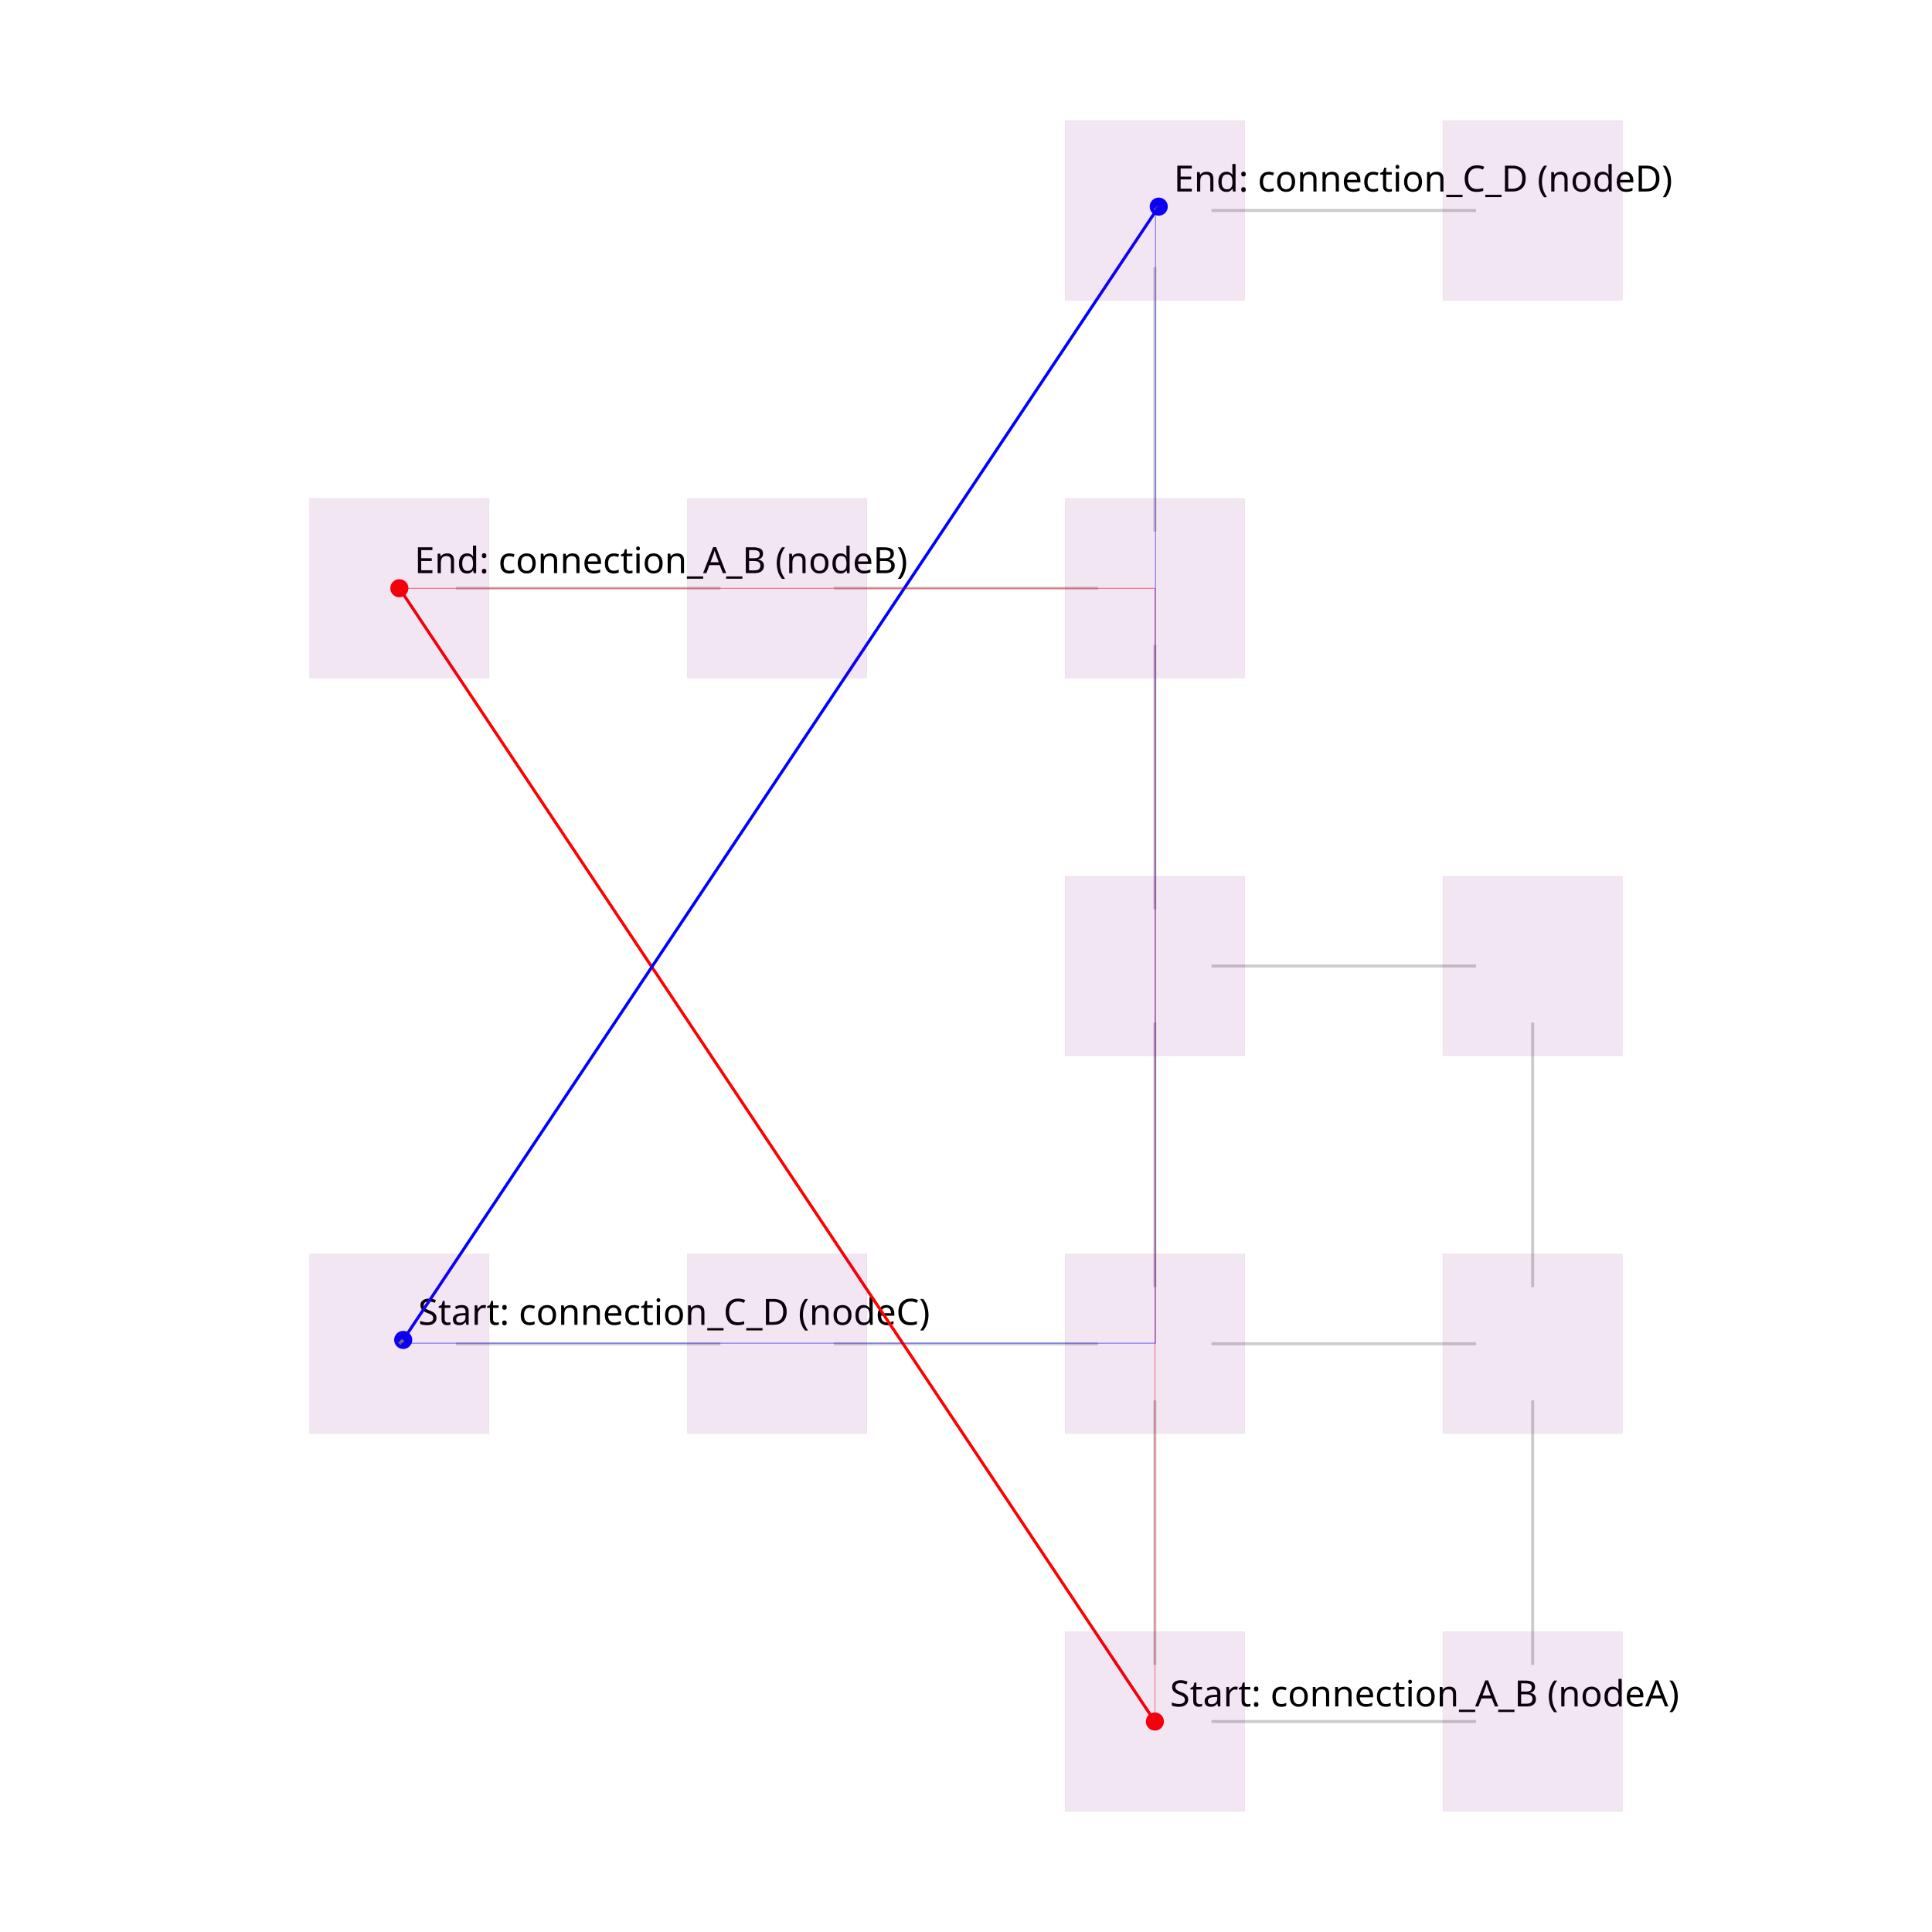
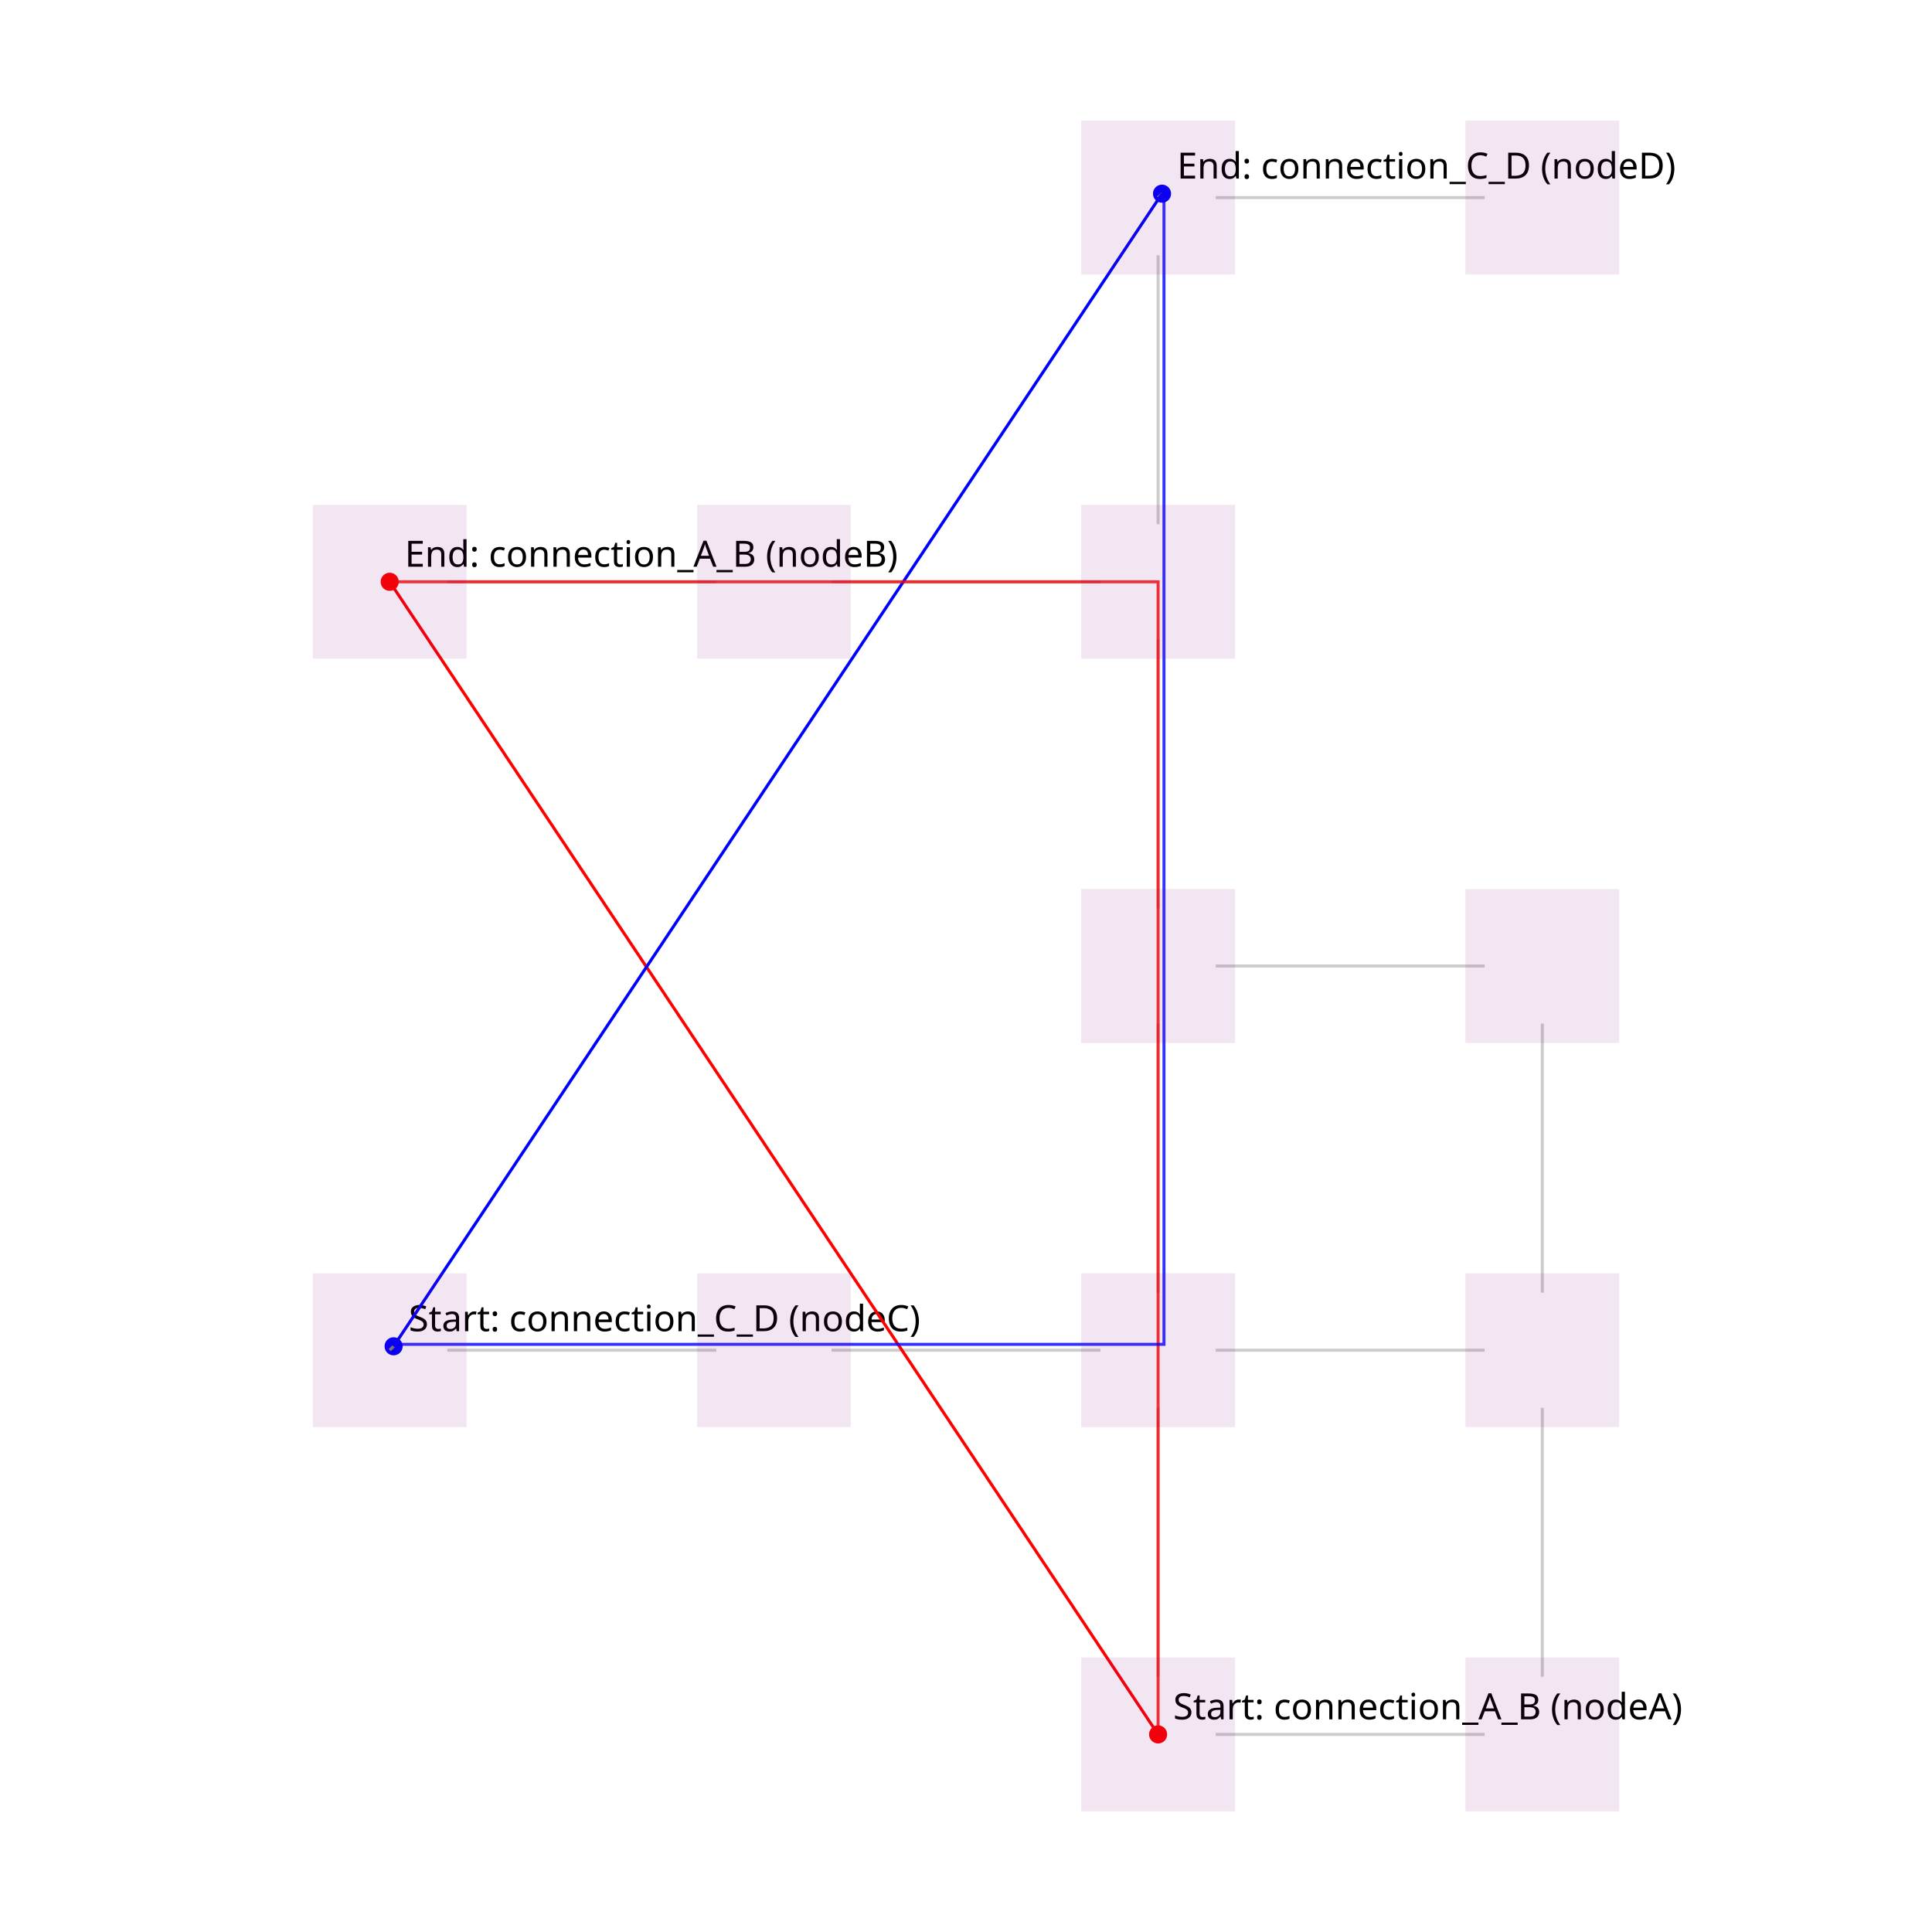
<svg xmlns="http://www.w3.org/2000/svg" width="640" height="640" viewBox="0 0 640 640">
  <g>
-     <circle data-type="point" data-label="Start: connection_A_B (nodeA)" data-x="50" data-y="10" cx="382.57" cy="570.279" r="3" fill="red" />
-     <text x="387.57" y="565.279" font-family="sans-serif" font-size="12">Start: connection_A_B
+     <circle data-type="point" data-label="Start: connection_A_B (nodeA)" data-x="5" data-y="1" cx="383.636" cy="574.545" r="3" fill="red" />
+     <text x="388.636" y="569.545" font-family="sans-serif" font-size="12">Start: connection_A_B
      (nodeA)</text>
  </g>
  <g>
-     <circle data-type="point" data-label="End: connection_A_B (nodeB)" data-x="10" data-y="70" cx="132.291" cy="194.86" r="3" fill="red" />
-     <text x="137.291" y="189.86" font-family="sans-serif" font-size="12">End: connection_A_B
+     <circle data-type="point" data-label="End: connection_A_B (nodeB)" data-x="1" data-y="7" cx="129.091" cy="192.727" r="3" fill="red" />
+     <text x="134.091" y="187.727" font-family="sans-serif" font-size="12">End: connection_A_B
      (nodeB)</text>
  </g>
  <g>
-     <circle data-type="point" data-label="Start: connection_C_D (nodeC)" data-x="10.204" data-y="30.204" cx="133.567" cy="443.863" r="3" fill="blue" />
-     <text x="138.567" y="438.863" font-family="sans-serif" font-size="12">Start: connection_C_D
+     <circle data-type="point" data-label="Start: connection_C_D (nodeC)" data-x="1.0204" data-y="3.0204" cx="130.389" cy="445.975" r="3" fill="blue" />
+     <text x="135.389" y="440.975" font-family="sans-serif" font-size="12">Start: connection_C_D
      (nodeC)</text>
  </g>
  <g>
-     <circle data-type="point" data-label="End: connection_C_D (nodeD)" data-x="50.204" data-y="90.204" cx="383.846" cy="68.444" r="3" fill="blue" />
-     <text x="388.846" y="63.444" font-family="sans-serif" font-size="12">End: connection_C_D
+     <circle data-type="point" data-label="End: connection_C_D (nodeD)" data-x="5.0204" data-y="9.0204" cx="384.935" cy="64.156" r="3" fill="blue" />
+     <text x="389.935" y="59.156" font-family="sans-serif" font-size="12">End: connection_C_D
      (nodeD)</text>
  </g>
-   <polyline data-points="53,10 67,10" data-type="line" points="401.341,570.279 488.939,570.279" fill="none" stroke="rgba(0, 0, 0, 0.2)" stroke-width="1" />
-   <polyline data-points="70,13 70,27" data-type="line" points="507.709,551.508 507.709,463.911" fill="none" stroke="rgba(0, 0, 0, 0.2)" stroke-width="1" />
-   <polyline data-points="50,13 50,27" data-type="line" points="382.57,551.508 382.57,463.911" fill="none" stroke="rgba(0, 0, 0, 0.2)" stroke-width="1" />
-   <polyline data-points="13,30 27,30" data-type="line" points="151.061,445.14 238.659,445.14" fill="none" stroke="rgba(0, 0, 0, 0.2)" stroke-width="1" />
-   <polyline data-points="33,30 47,30" data-type="line" points="276.201,445.14 363.799,445.14" fill="none" stroke="rgba(0, 0, 0, 0.2)" stroke-width="1" />
-   <polyline data-points="53,30 67,30" data-type="line" points="401.341,445.14 488.939,445.14" fill="none" stroke="rgba(0, 0, 0, 0.2)" stroke-width="1" />
-   <polyline data-points="50,33 50,47" data-type="line" points="382.57,426.369 382.57,338.771" fill="none" stroke="rgba(0, 0, 0, 0.2)" stroke-width="1" />
-   <polyline data-points="70,33 70,47" data-type="line" points="507.709,426.369 507.709,338.771" fill="none" stroke="rgba(0, 0, 0, 0.2)" stroke-width="1" />
-   <polyline data-points="53,50 67,50" data-type="line" points="401.341,320 488.939,320" fill="none" stroke="rgba(0, 0, 0, 0.2)" stroke-width="1" />
-   <polyline data-points="50,53 50,67" data-type="line" points="382.57,301.229 382.57,213.631" fill="none" stroke="rgba(0, 0, 0, 0.2)" stroke-width="1" />
-   <polyline data-points="13,70 27,70" data-type="line" points="151.061,194.86 238.659,194.86" fill="none" stroke="rgba(0, 0, 0, 0.2)" stroke-width="1" />
-   <polyline data-points="33,70 47,70" data-type="line" points="276.201,194.86 363.799,194.86" fill="none" stroke="rgba(0, 0, 0, 0.2)" stroke-width="1" />
-   <polyline data-points="50,73 50,87" data-type="line" points="382.57,176.089 382.57,88.492" fill="none" stroke="rgba(0, 0, 0, 0.2)" stroke-width="1" />
-   <polyline data-points="53,90 67,90" data-type="line" points="401.341,69.721 488.939,69.721" fill="none" stroke="rgba(0, 0, 0, 0.2)" stroke-width="1" />
-   <polyline data-points="50,10 50,10" data-type="line" points="382.57,570.279 382.57,570.279" fill="none" stroke="gray" stroke-width="1" />
-   <polyline data-points="10,70 10,70" data-type="line" points="132.291,194.86 132.291,194.86" fill="none" stroke="gray" stroke-width="1" />
-   <polyline data-points="50,10 10,70" data-type="line" points="382.57,570.279 132.291,194.86" fill="none" stroke="red" stroke-width="1" />
-   <polyline data-points="10,30 10.204,30.204" data-type="line" points="132.291,445.14 133.567,443.863" fill="none" stroke="gray" stroke-width="1" />
-   <polyline data-points="50,90 50.204,90.204" data-type="line" points="382.57,69.721 383.846,68.444" fill="none" stroke="gray" stroke-width="1" />
-   <polyline data-points="10.204,30.204 50.204,90.204" data-type="line" points="133.567,443.863 383.846,68.444" fill="none" stroke="blue" stroke-width="1" />
-   <polyline data-points="50,10 50,30 50,50 50,70 30,70 10,70" data-type="line" points="382.57,570.279 382.57,445.14 382.57,320 382.57,194.86 257.43,194.86 132.291,194.86" fill="none" stroke="rgba(255,0,0,0.8)" stroke-width="0.188" />
-   <polyline data-points="10.0306,30.0306 30.0306,30.0306 50.0306,30.0306 50.0306,50.0306 50.0306,70.0306 50.0306,90.0306" data-type="line" points="132.482,444.948 257.622,444.948 382.761,444.948 382.761,319.809 382.761,194.669 382.761,69.529" fill="none" stroke="rgba(0,0,255,0.8)" stroke-width="0.188" />
-   <rect data-type="rect" data-label="" data-x="50" data-y="10" x="352.849" y="540.559" width="59.441" height="59.441" fill="rgba(128, 0, 128, 0.1)" stroke="rgba(128, 0, 128, 0.1)" stroke-width="0.16" />
-   <rect data-type="rect" data-label="" data-x="70" data-y="10" x="477.989" y="540.559" width="59.441" height="59.441" fill="rgba(128, 0, 128, 0.1)" stroke="rgba(128, 0, 128, 0.1)" stroke-width="0.16" />
-   <rect data-type="rect" data-label="" data-x="10" data-y="30" x="102.57" y="415.419" width="59.441" height="59.441" fill="rgba(128, 0, 128, 0.1)" stroke="rgba(128, 0, 128, 0.1)" stroke-width="0.16" />
-   <rect data-type="rect" data-label="" data-x="30" data-y="30" x="227.709" y="415.419" width="59.441" height="59.441" fill="rgba(128, 0, 128, 0.1)" stroke="rgba(128, 0, 128, 0.1)" stroke-width="0.16" />
-   <rect data-type="rect" data-label="" data-x="50" data-y="30" x="352.849" y="415.419" width="59.441" height="59.441" fill="rgba(128, 0, 128, 0.1)" stroke="rgba(128, 0, 128, 0.1)" stroke-width="0.16" />
-   <rect data-type="rect" data-label="" data-x="70" data-y="30" x="477.989" y="415.419" width="59.441" height="59.441" fill="rgba(128, 0, 128, 0.1)" stroke="rgba(128, 0, 128, 0.1)" stroke-width="0.16" />
-   <rect data-type="rect" data-label="" data-x="50" data-y="50" x="352.849" y="290.279" width="59.441" height="59.441" fill="rgba(128, 0, 128, 0.1)" stroke="rgba(128, 0, 128, 0.1)" stroke-width="0.16" />
-   <rect data-type="rect" data-label="" data-x="70" data-y="50" x="477.989" y="290.279" width="59.441" height="59.441" fill="rgba(128, 0, 128, 0.1)" stroke="rgba(128, 0, 128, 0.1)" stroke-width="0.16" />
-   <rect data-type="rect" data-label="" data-x="10" data-y="70" x="102.57" y="165.14" width="59.441" height="59.441" fill="rgba(128, 0, 128, 0.1)" stroke="rgba(128, 0, 128, 0.1)" stroke-width="0.16" />
-   <rect data-type="rect" data-label="" data-x="30" data-y="70" x="227.709" y="165.14" width="59.441" height="59.441" fill="rgba(128, 0, 128, 0.1)" stroke="rgba(128, 0, 128, 0.1)" stroke-width="0.16" />
-   <rect data-type="rect" data-label="" data-x="50" data-y="70" x="352.849" y="165.14" width="59.441" height="59.441" fill="rgba(128, 0, 128, 0.1)" stroke="rgba(128, 0, 128, 0.1)" stroke-width="0.16" />
-   <rect data-type="rect" data-label="" data-x="50" data-y="90" x="352.849" y="40" width="59.441" height="59.441" fill="rgba(128, 0, 128, 0.1)" stroke="rgba(128, 0, 128, 0.1)" stroke-width="0.16" />
-   <rect data-type="rect" data-label="" data-x="70" data-y="90" x="477.989" y="40" width="59.441" height="59.441" fill="rgba(128, 0, 128, 0.1)" stroke="rgba(128, 0, 128, 0.1)" stroke-width="0.16" />
+   <polyline data-points="5.3,1 6.7,1" data-type="line" points="402.727,574.545 491.818,574.545" fill="none" stroke="rgba(0, 0, 0, 0.2)" stroke-width="1" />
+   <polyline data-points="7,1.3 7,2.7" data-type="line" points="510.909,555.455 510.909,466.364" fill="none" stroke="rgba(0, 0, 0, 0.2)" stroke-width="1" />
+   <polyline data-points="5,1.3 5,2.7" data-type="line" points="383.636,555.455 383.636,466.364" fill="none" stroke="rgba(0, 0, 0, 0.2)" stroke-width="1" />
+   <polyline data-points="1.3,3 2.7,3" data-type="line" points="148.182,447.273 237.273,447.273" fill="none" stroke="rgba(0, 0, 0, 0.2)" stroke-width="1" />
+   <polyline data-points="3.3,3 4.7,3" data-type="line" points="275.455,447.273 364.545,447.273" fill="none" stroke="rgba(0, 0, 0, 0.2)" stroke-width="1" />
+   <polyline data-points="5.3,3 6.7,3" data-type="line" points="402.727,447.273 491.818,447.273" fill="none" stroke="rgba(0, 0, 0, 0.2)" stroke-width="1" />
+   <polyline data-points="5,3.3 5,4.7" data-type="line" points="383.636,428.182 383.636,339.091" fill="none" stroke="rgba(0, 0, 0, 0.2)" stroke-width="1" />
+   <polyline data-points="7,3.3 7,4.7" data-type="line" points="510.909,428.182 510.909,339.091" fill="none" stroke="rgba(0, 0, 0, 0.2)" stroke-width="1" />
+   <polyline data-points="5.3,5 6.7,5" data-type="line" points="402.727,320 491.818,320" fill="none" stroke="rgba(0, 0, 0, 0.2)" stroke-width="1" />
+   <polyline data-points="5,5.3 5,6.7" data-type="line" points="383.636,300.909 383.636,211.818" fill="none" stroke="rgba(0, 0, 0, 0.2)" stroke-width="1" />
+   <polyline data-points="1.3,7 2.7,7" data-type="line" points="148.182,192.727 237.273,192.727" fill="none" stroke="rgba(0, 0, 0, 0.2)" stroke-width="1" />
+   <polyline data-points="3.3,7 4.7,7" data-type="line" points="275.455,192.727 364.545,192.727" fill="none" stroke="rgba(0, 0, 0, 0.2)" stroke-width="1" />
+   <polyline data-points="5,7.3 5,8.7" data-type="line" points="383.636,173.636 383.636,84.545" fill="none" stroke="rgba(0, 0, 0, 0.2)" stroke-width="1" />
+   <polyline data-points="5.3,9 6.7,9" data-type="line" points="402.727,65.455 491.818,65.455" fill="none" stroke="rgba(0, 0, 0, 0.2)" stroke-width="1" />
+   <polyline data-points="5,1 5,1" data-type="line" points="383.636,574.545 383.636,574.545" fill="none" stroke="gray" stroke-width="1" />
+   <polyline data-points="1,7 1,7" data-type="line" points="129.091,192.727 129.091,192.727" fill="none" stroke="gray" stroke-width="1" />
+   <polyline data-points="5,1 1,7" data-type="line" points="383.636,574.545 129.091,192.727" fill="none" stroke="red" stroke-width="1" />
+   <polyline data-points="1,3 1.0204,3.0204" data-type="line" points="129.091,447.273 130.389,445.975" fill="none" stroke="gray" stroke-width="1" />
+   <polyline data-points="5,9 5.0204,9.0204" data-type="line" points="383.636,65.455 384.935,64.156" fill="none" stroke="gray" stroke-width="1" />
+   <polyline data-points="1.0204,3.0204 5.0204,9.0204" data-type="line" points="130.389,445.975 384.935,64.156" fill="none" stroke="blue" stroke-width="1" />
+   <polyline data-points="5,1 5,3 5,5 5,7 3,7 1,7" data-type="line" points="383.636,574.545 383.636,447.273 383.636,320 383.636,192.727 256.364,192.727 129.091,192.727" fill="none" stroke="rgba(255,0,0,0.8)" stroke-width="1" />
+   <polyline data-points="1.0306,3.0306 3.0306,3.0306 5.0306,3.0306 5.0306,5.0306 5.0306,7.0306 5.0306,9.0306" data-type="line" points="131.038,445.325 258.311,445.325 385.584,445.325 385.584,318.053 385.584,190.78 385.584,63.507" fill="none" stroke="rgba(0,0,255,0.8)" stroke-width="1" />
+   <rect data-type="rect" data-label="" data-x="5" data-y="1" x="358.182" y="549.091" width="50.909" height="50.909" fill="rgba(128, 0, 128, 0.1)" stroke="rgba(128, 0, 128, 0.1)" stroke-width="0.016" />
+   <rect data-type="rect" data-label="" data-x="7" data-y="1" x="485.455" y="549.091" width="50.909" height="50.909" fill="rgba(128, 0, 128, 0.1)" stroke="rgba(128, 0, 128, 0.1)" stroke-width="0.016" />
+   <rect data-type="rect" data-label="" data-x="1" data-y="3" x="103.636" y="421.818" width="50.909" height="50.909" fill="rgba(128, 0, 128, 0.1)" stroke="rgba(128, 0, 128, 0.1)" stroke-width="0.016" />
+   <rect data-type="rect" data-label="" data-x="3" data-y="3" x="230.909" y="421.818" width="50.909" height="50.909" fill="rgba(128, 0, 128, 0.1)" stroke="rgba(128, 0, 128, 0.1)" stroke-width="0.016" />
+   <rect data-type="rect" data-label="" data-x="5" data-y="3" x="358.182" y="421.818" width="50.909" height="50.909" fill="rgba(128, 0, 128, 0.1)" stroke="rgba(255,0,0,0.3)" stroke-width="0.016" />
+   <rect data-type="rect" data-label="" data-x="7" data-y="3" x="485.455" y="421.818" width="50.909" height="50.909" fill="rgba(128, 0, 128, 0.1)" stroke="rgba(128, 0, 128, 0.1)" stroke-width="0.016" />
+   <rect data-type="rect" data-label="" data-x="5" data-y="5" x="358.182" y="294.545" width="50.909" height="50.909" fill="rgba(128, 0, 128, 0.1)" stroke="rgba(255,0,0,0.3)" stroke-width="0.016" />
+   <rect data-type="rect" data-label="" data-x="7" data-y="5" x="485.455" y="294.545" width="50.909" height="50.909" fill="rgba(128, 0, 128, 0.1)" stroke="rgba(128, 0, 128, 0.1)" stroke-width="0.016" />
+   <rect data-type="rect" data-label="" data-x="1" data-y="7" x="103.636" y="167.273" width="50.909" height="50.909" fill="rgba(128, 0, 128, 0.1)" stroke="rgba(128, 0, 128, 0.1)" stroke-width="0.016" />
+   <rect data-type="rect" data-label="" data-x="3" data-y="7" x="230.909" y="167.273" width="50.909" height="50.909" fill="rgba(128, 0, 128, 0.1)" stroke="rgba(128, 0, 128, 0.1)" stroke-width="0.016" />
+   <rect data-type="rect" data-label="" data-x="5" data-y="7" x="358.182" y="167.273" width="50.909" height="50.909" fill="rgba(128, 0, 128, 0.1)" stroke="rgba(255,0,0,0.3)" stroke-width="0.016" />
+   <rect data-type="rect" data-label="" data-x="5" data-y="9" x="358.182" y="40" width="50.909" height="50.909" fill="rgba(128, 0, 128, 0.1)" stroke="rgba(128, 0, 128, 0.1)" stroke-width="0.016" />
+   <rect data-type="rect" data-label="" data-x="7" data-y="9" x="485.455" y="40" width="50.909" height="50.909" fill="rgba(128, 0, 128, 0.1)" stroke="rgba(128, 0, 128, 0.1)" stroke-width="0.016" />
  <g id="crosshair" style="display: none">
    <line id="crosshair-h" y1="0" y2="640" stroke="#666" stroke-width="0.5" />
    <line id="crosshair-v" x1="0" x2="640" stroke="#666" stroke-width="0.5" />
    <text id="coordinates" font-family="monospace" font-size="12" fill="#666" />
  </g>
</svg>
